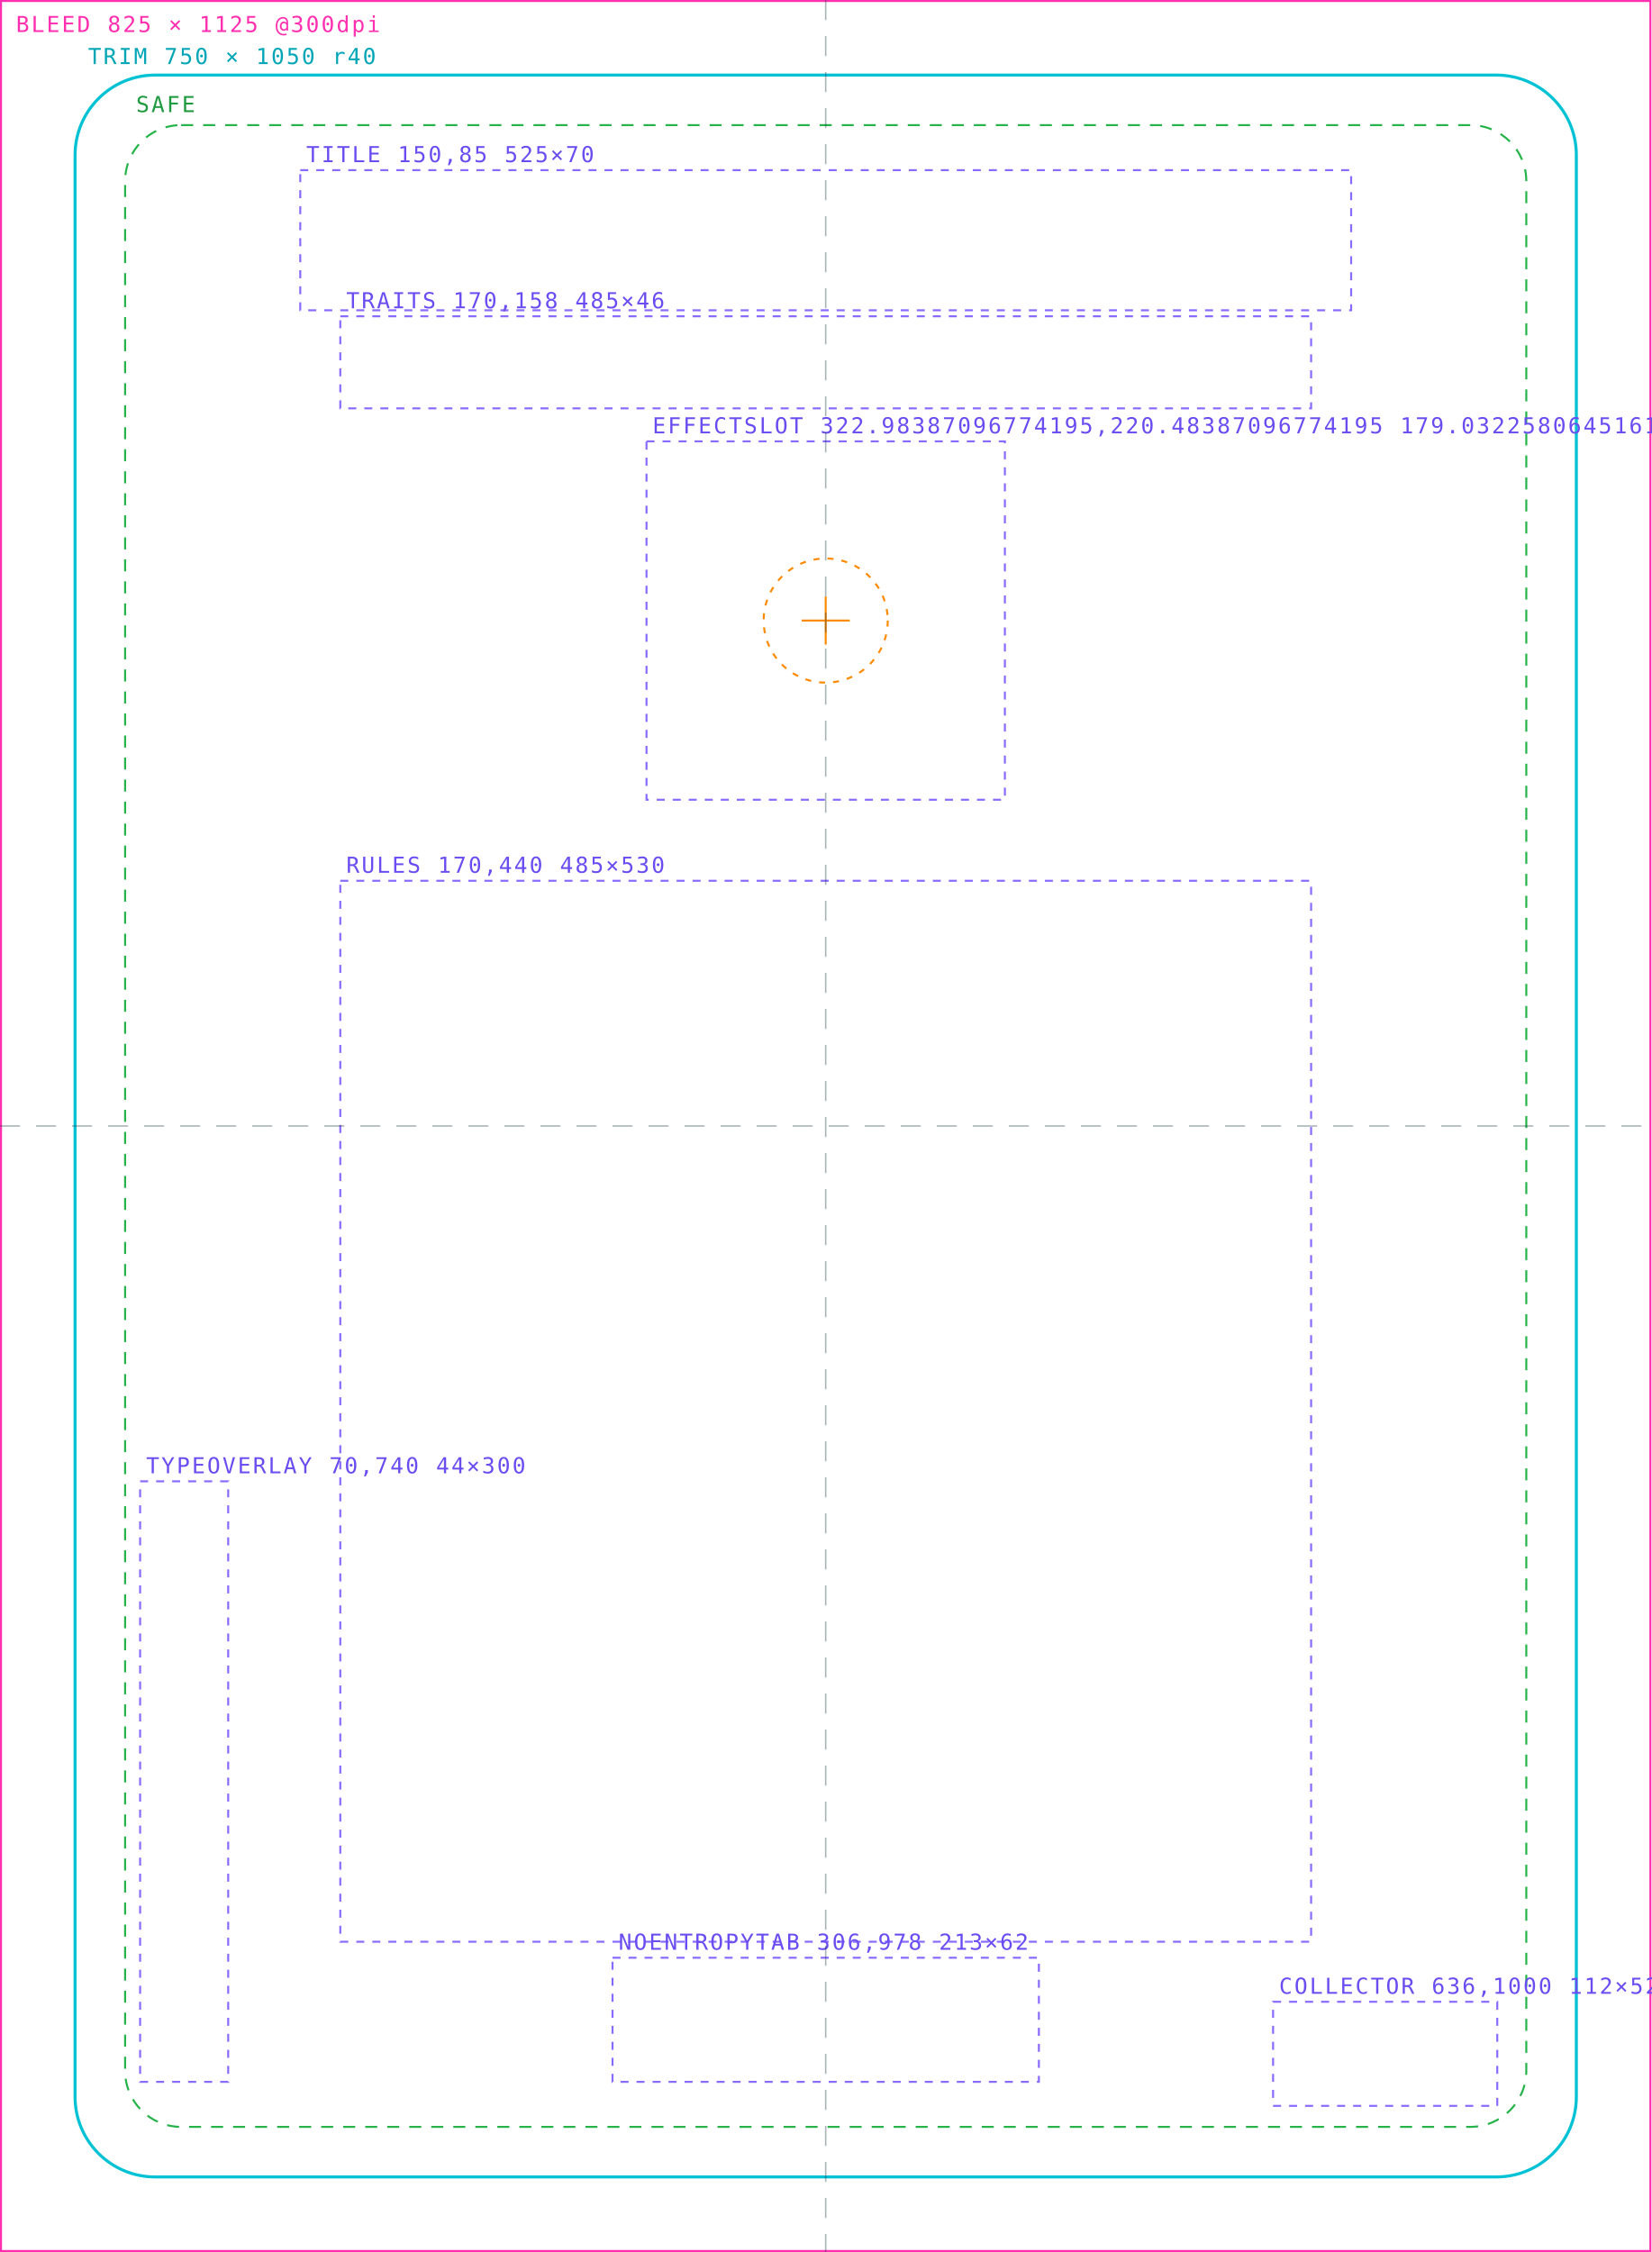
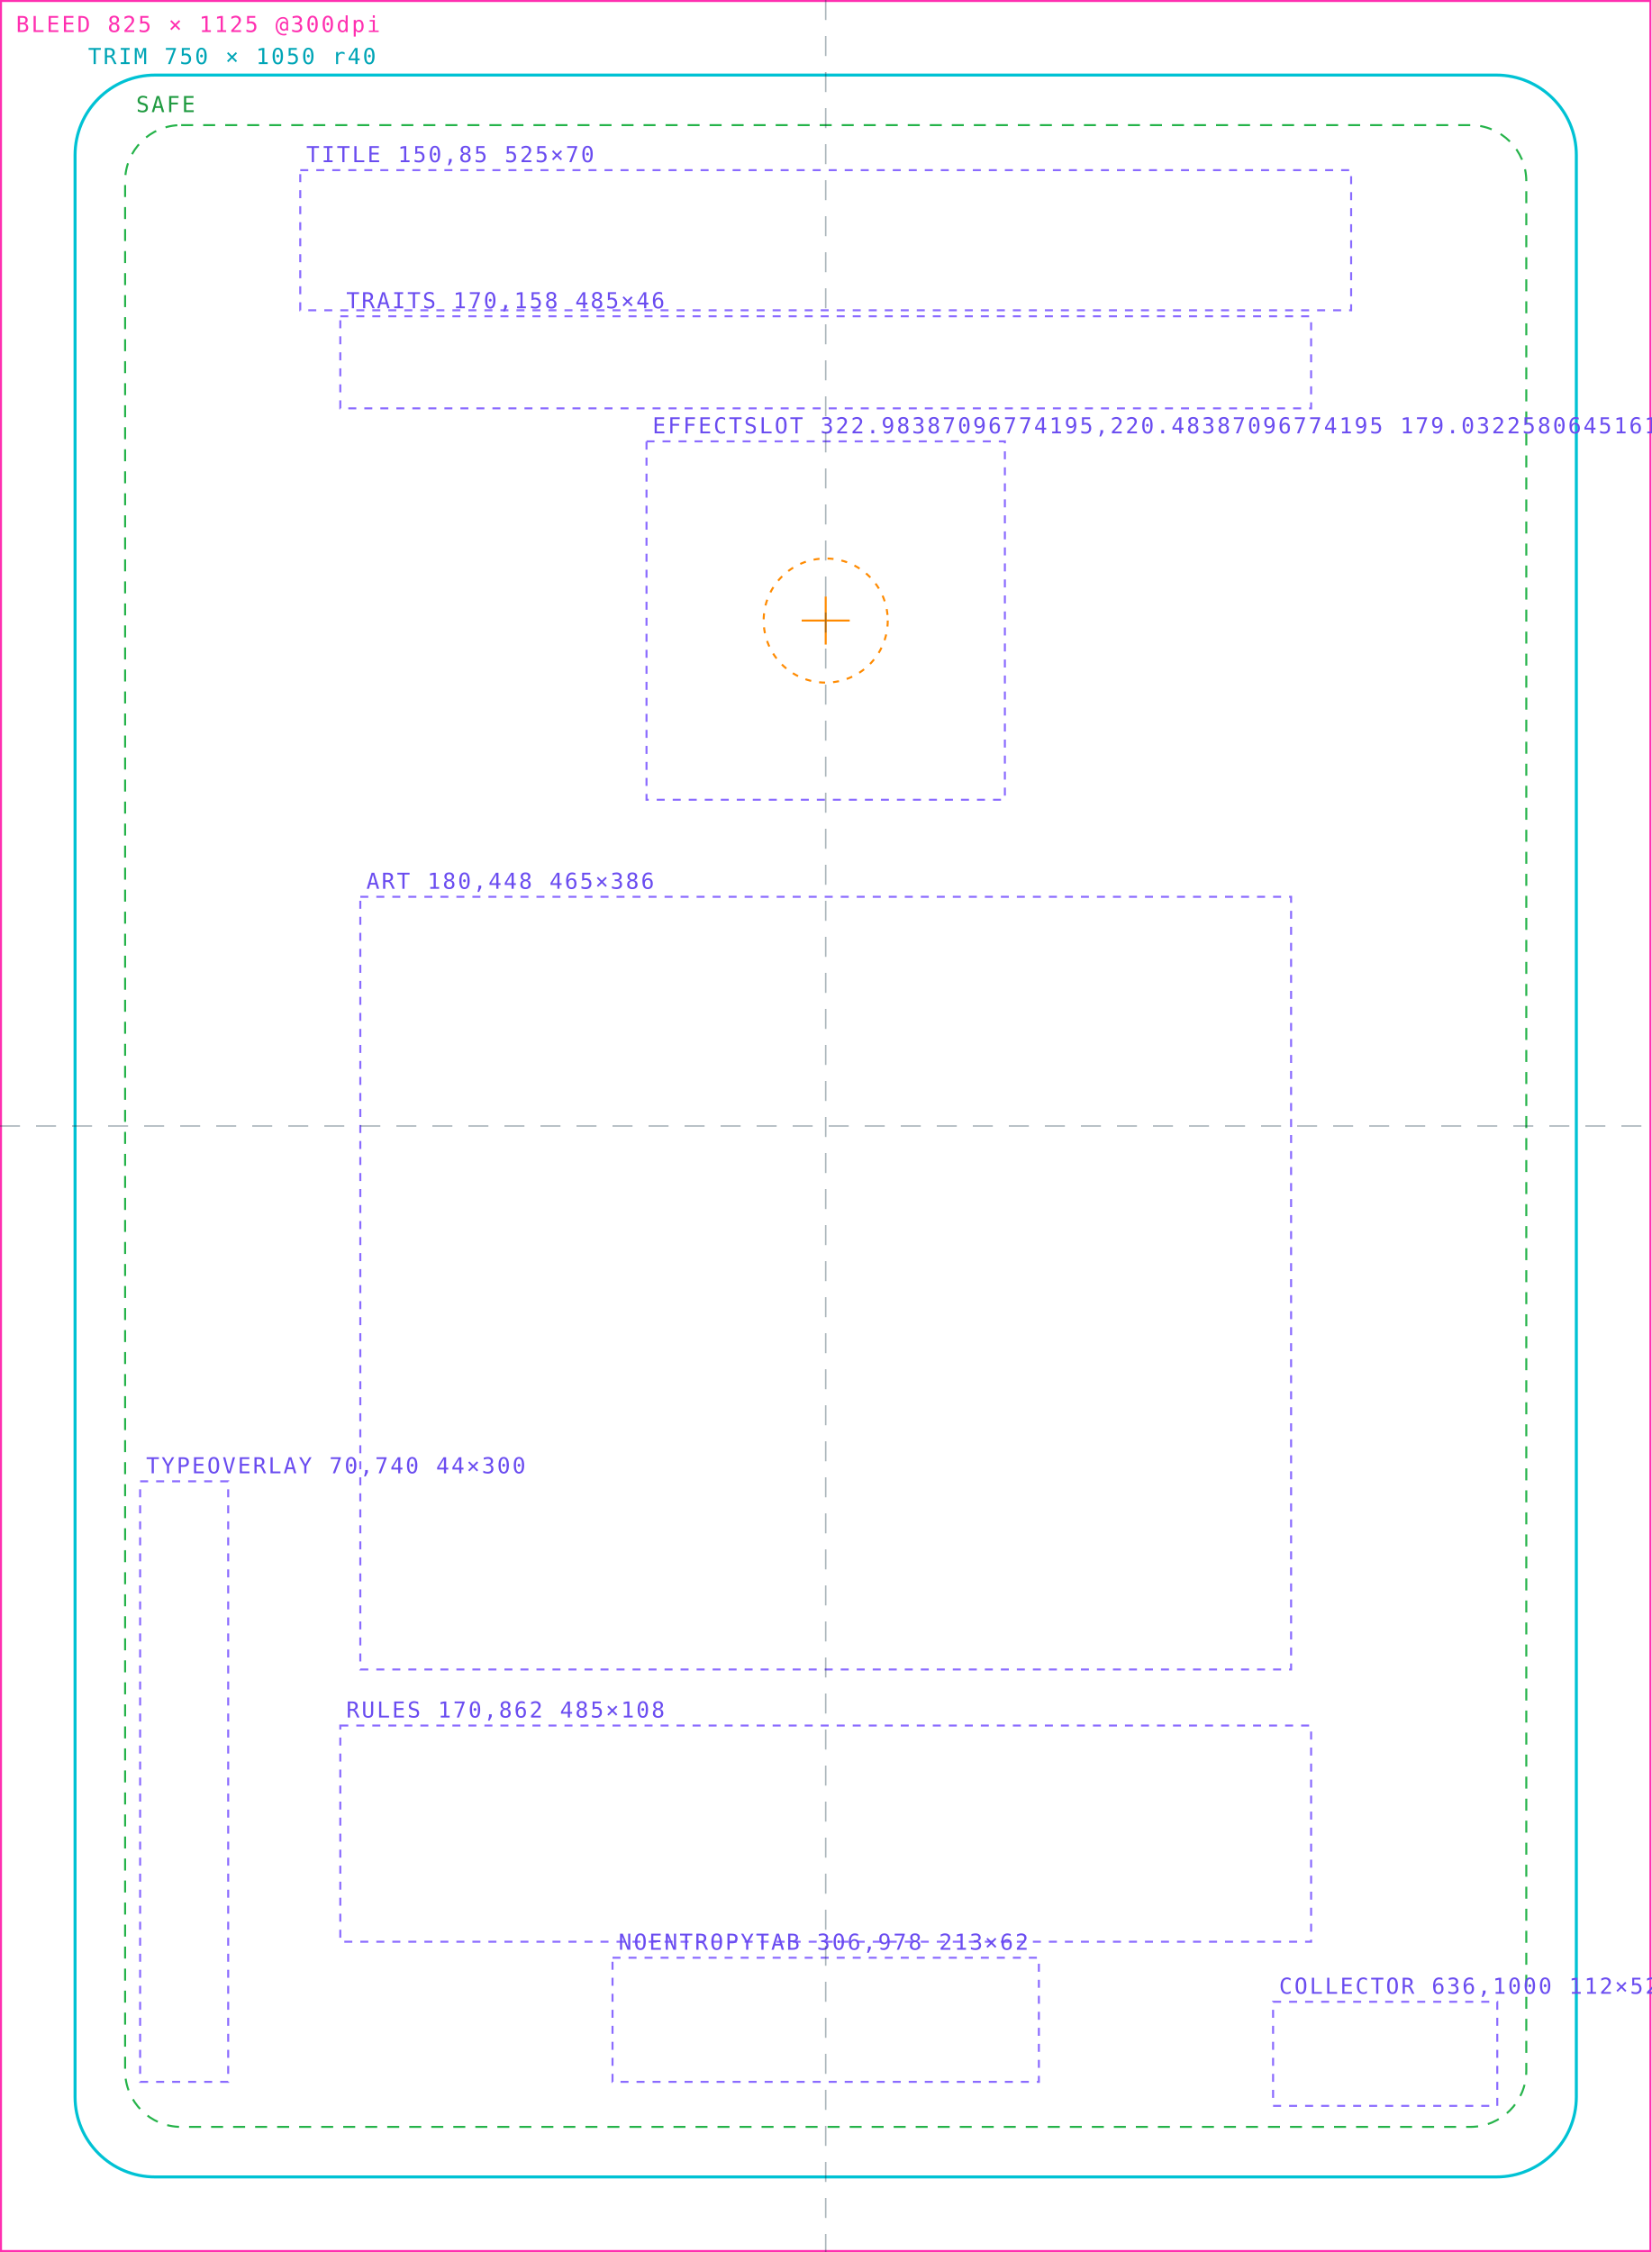
<svg xmlns="http://www.w3.org/2000/svg" width="825" height="1125" viewBox="0 0 825 1125">
  <g id="guides" data-printing="false" font-family="ui-monospace,Menlo,monospace" font-size="11" letter-spacing="1">
    <rect x="0.5" y="0.5" width="824" height="1124" fill="none" stroke="#ff2fb0" stroke-width="1" />
    <text x="8" y="16" fill="#ff2fb0">BLEED 825 × 1125 @300dpi</text>
    <path d="M77.5,37.5 H747.5 A40,40 0 0 1 787.5,77.5 V1047.5 A40,40 0 0 1 747.5,1087.5 H77.5 A40,40 0 0 1 37.5,1047.5 V77.5 A40,40 0 0 1 77.5,37.5 Z" fill="none" stroke="#00c2d4" stroke-width="1.5" />
    <text x="44" y="32" fill="#00a5b6">TRIM 750 × 1050 r40</text>
    <path d="M90.5,62.5 H734.5 A28,28 0 0 1 762.5,90.5 V1034.5 A28,28 0 0 1 734.5,1062.5 H90.5 A28,28 0 0 1 62.5,1034.5 V90.5 A28,28 0 0 1 90.5,62.5 Z" fill="none" stroke="#25b34a" stroke-width="1" stroke-dasharray="6 5" />
    <text x="68" y="56" fill="#1f9a40">SAFE</text>
    <g stroke="#8a6bff" stroke-width="1" stroke-dasharray="4 4" fill="none">
      <rect x="150" y="85" width="525" height="70" />
      <rect x="170" y="158" width="485" height="46" />
-       <rect x="170" y="440" width="485" height="530" />
      <rect x="70" y="740" width="44" height="300" />
      <rect x="636" y="1000" width="112" height="52" />
+       <rect x="170" y="862" width="485" height="108" />
+       <rect x="180" y="448" width="465" height="386" />
      <rect x="322.984" y="220.484" width="179.032" height="179.032" />
      <rect x="306" y="978" width="213" height="62" />
    </g>
    <g fill="#6a4cf0">
      <text x="153" y="81">TITLE 150,85 525×70</text>
      <text x="173" y="154">TRAITS 170,158 485×46</text>
-       <text x="173" y="436">RULES 170,440 485×530</text>
      <text x="73" y="736">TYPEOVERLAY 70,740 44×300</text>
      <text x="639" y="996">COLLECTOR 636,1000 112×52</text>
+       <text x="173" y="858">RULES 170,862 485×108</text>
+       <text x="183" y="444">ART 180,448 465×386</text>
      <text x="325.984" y="216.484">EFFECTSLOT 322.98387096774195,220.48387096774195 179.03225806451613×179.03225806451613</text>
      <text x="309" y="974">NOENTROPYTAB 306,978 213×62</text>
    </g>
    <g stroke="#ff8a00" stroke-width="1" fill="none">
      <path d="M400.5,310 H424.5 M412.5,298 V322" />
      <circle cx="412.5" cy="310" r="31" stroke-dasharray="3 4" />
    </g>
    <g stroke="#0f2f3d" stroke-opacity="0.35" stroke-width="0.75" stroke-dasharray="10 8">
      <path d="M412.5,0 V1125 M0,562.5 H825" />
    </g>
  </g>
</svg>
